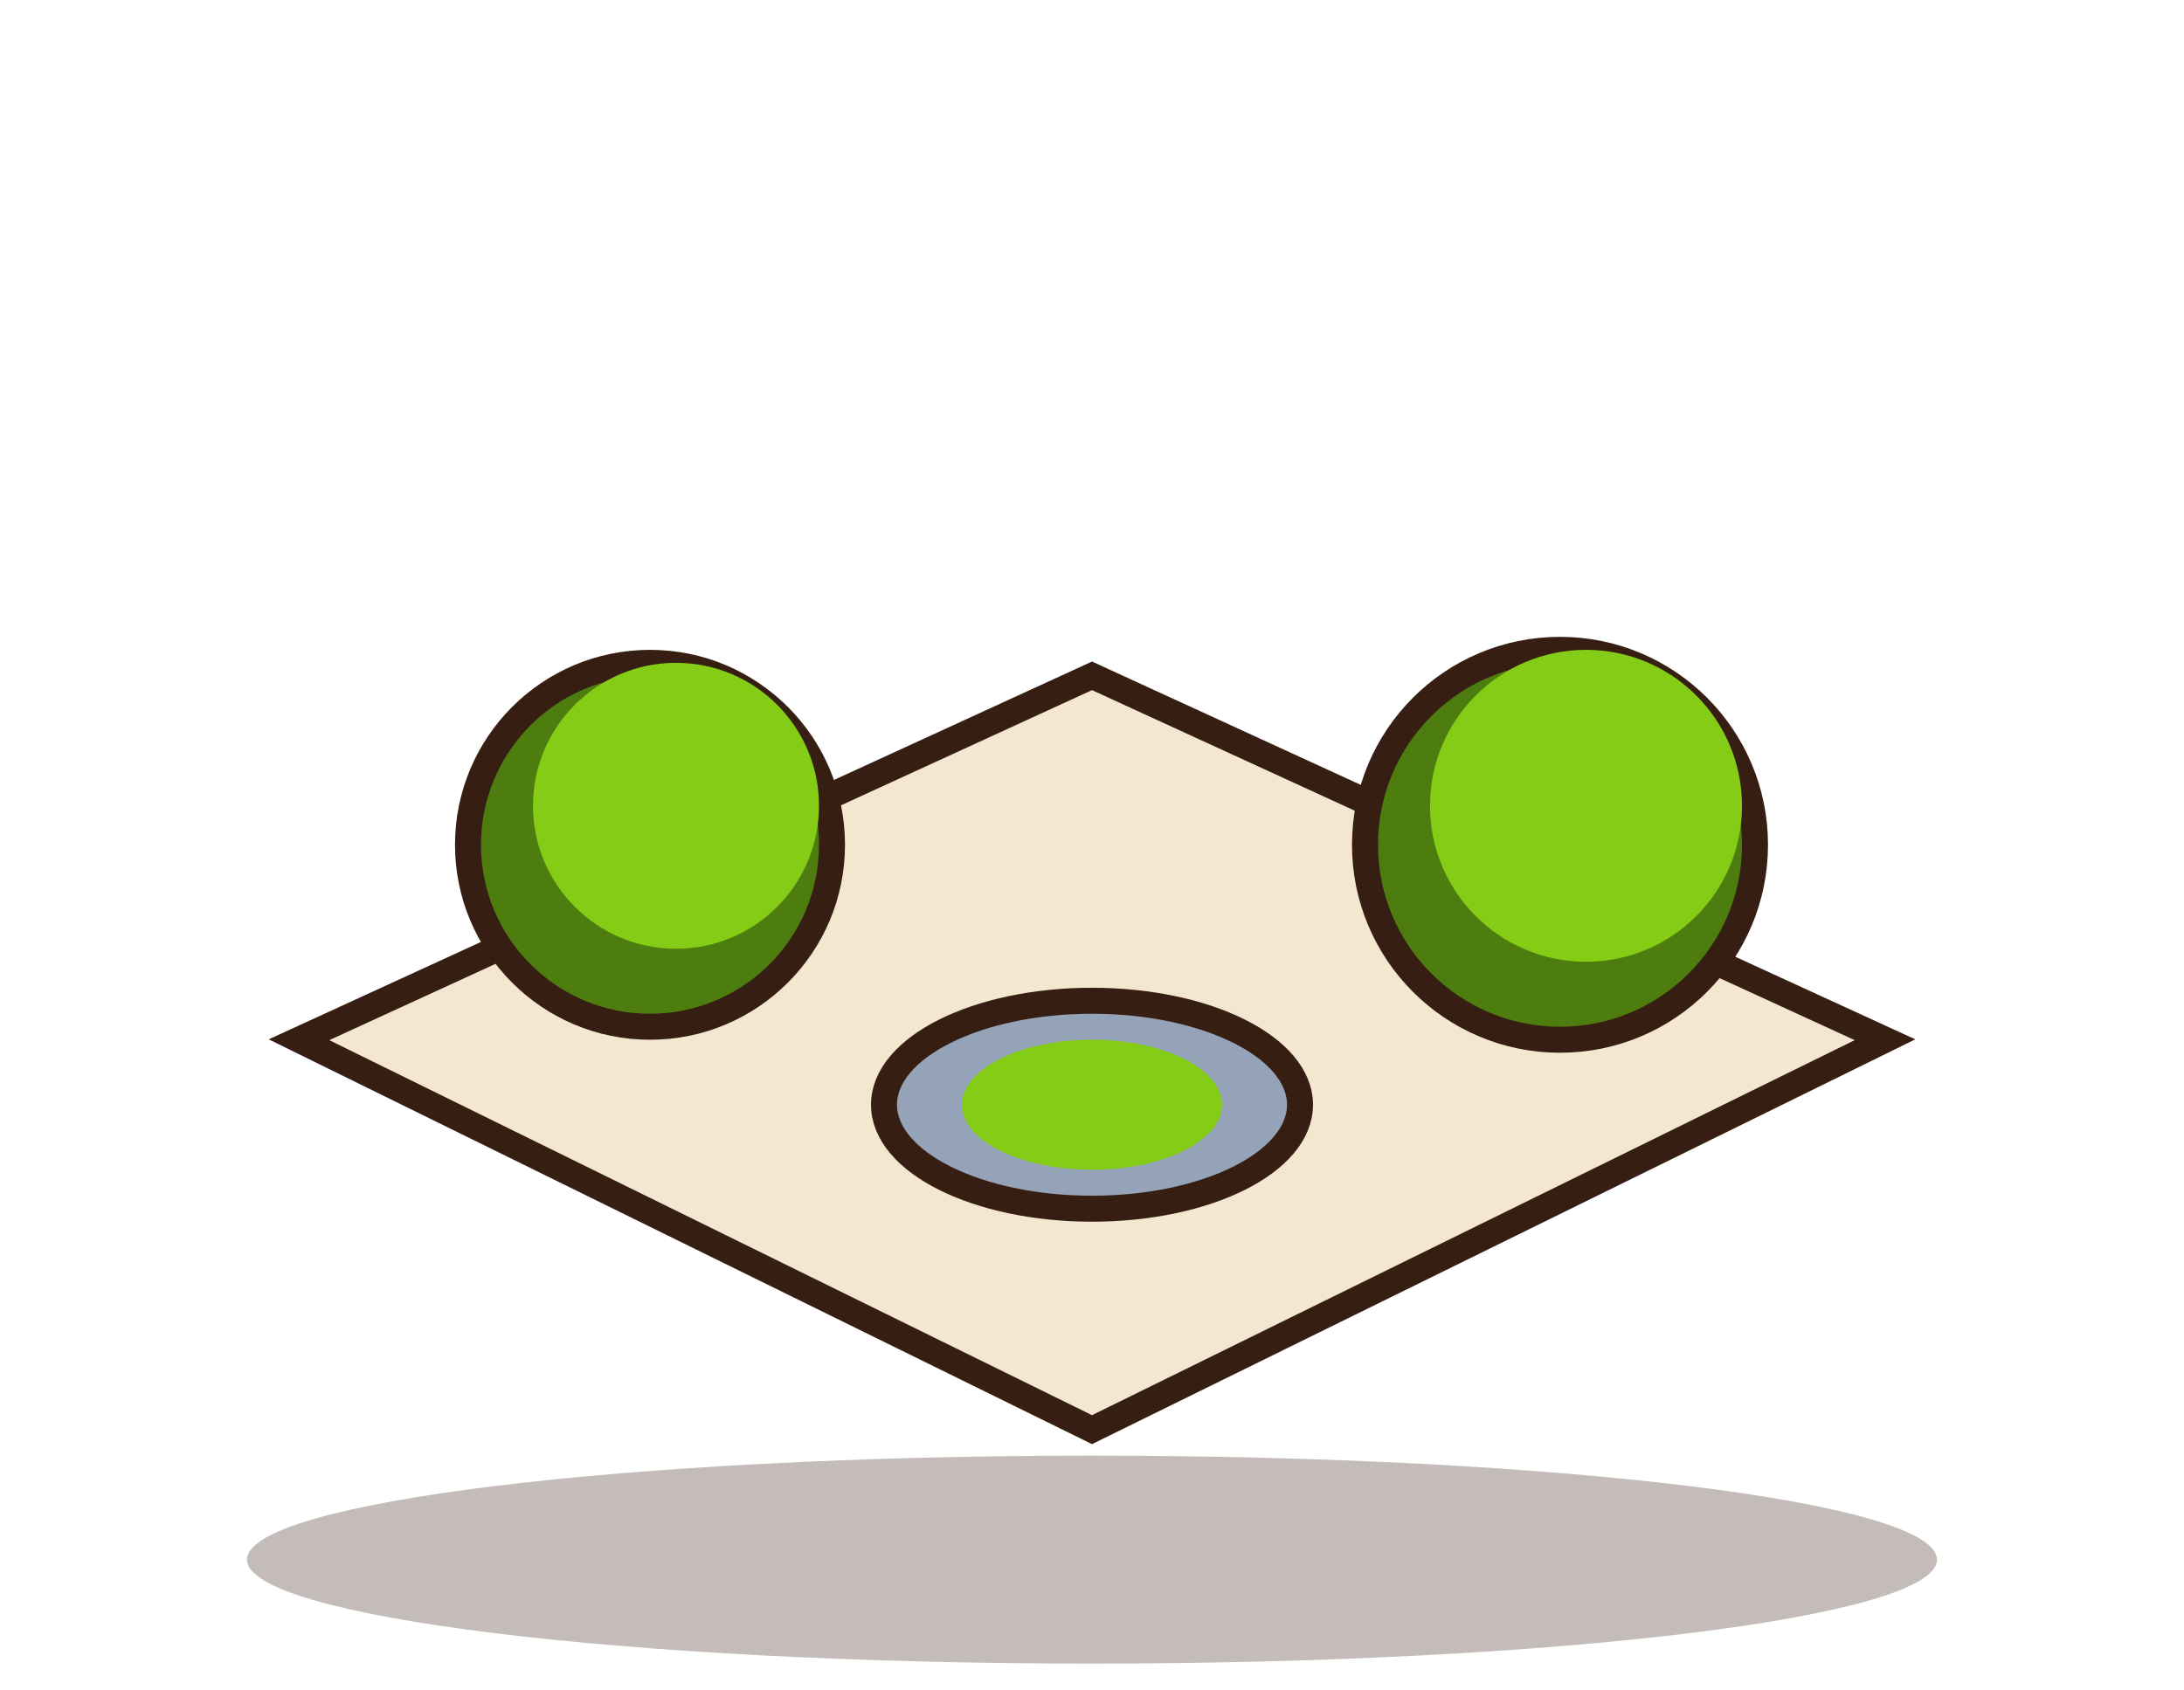
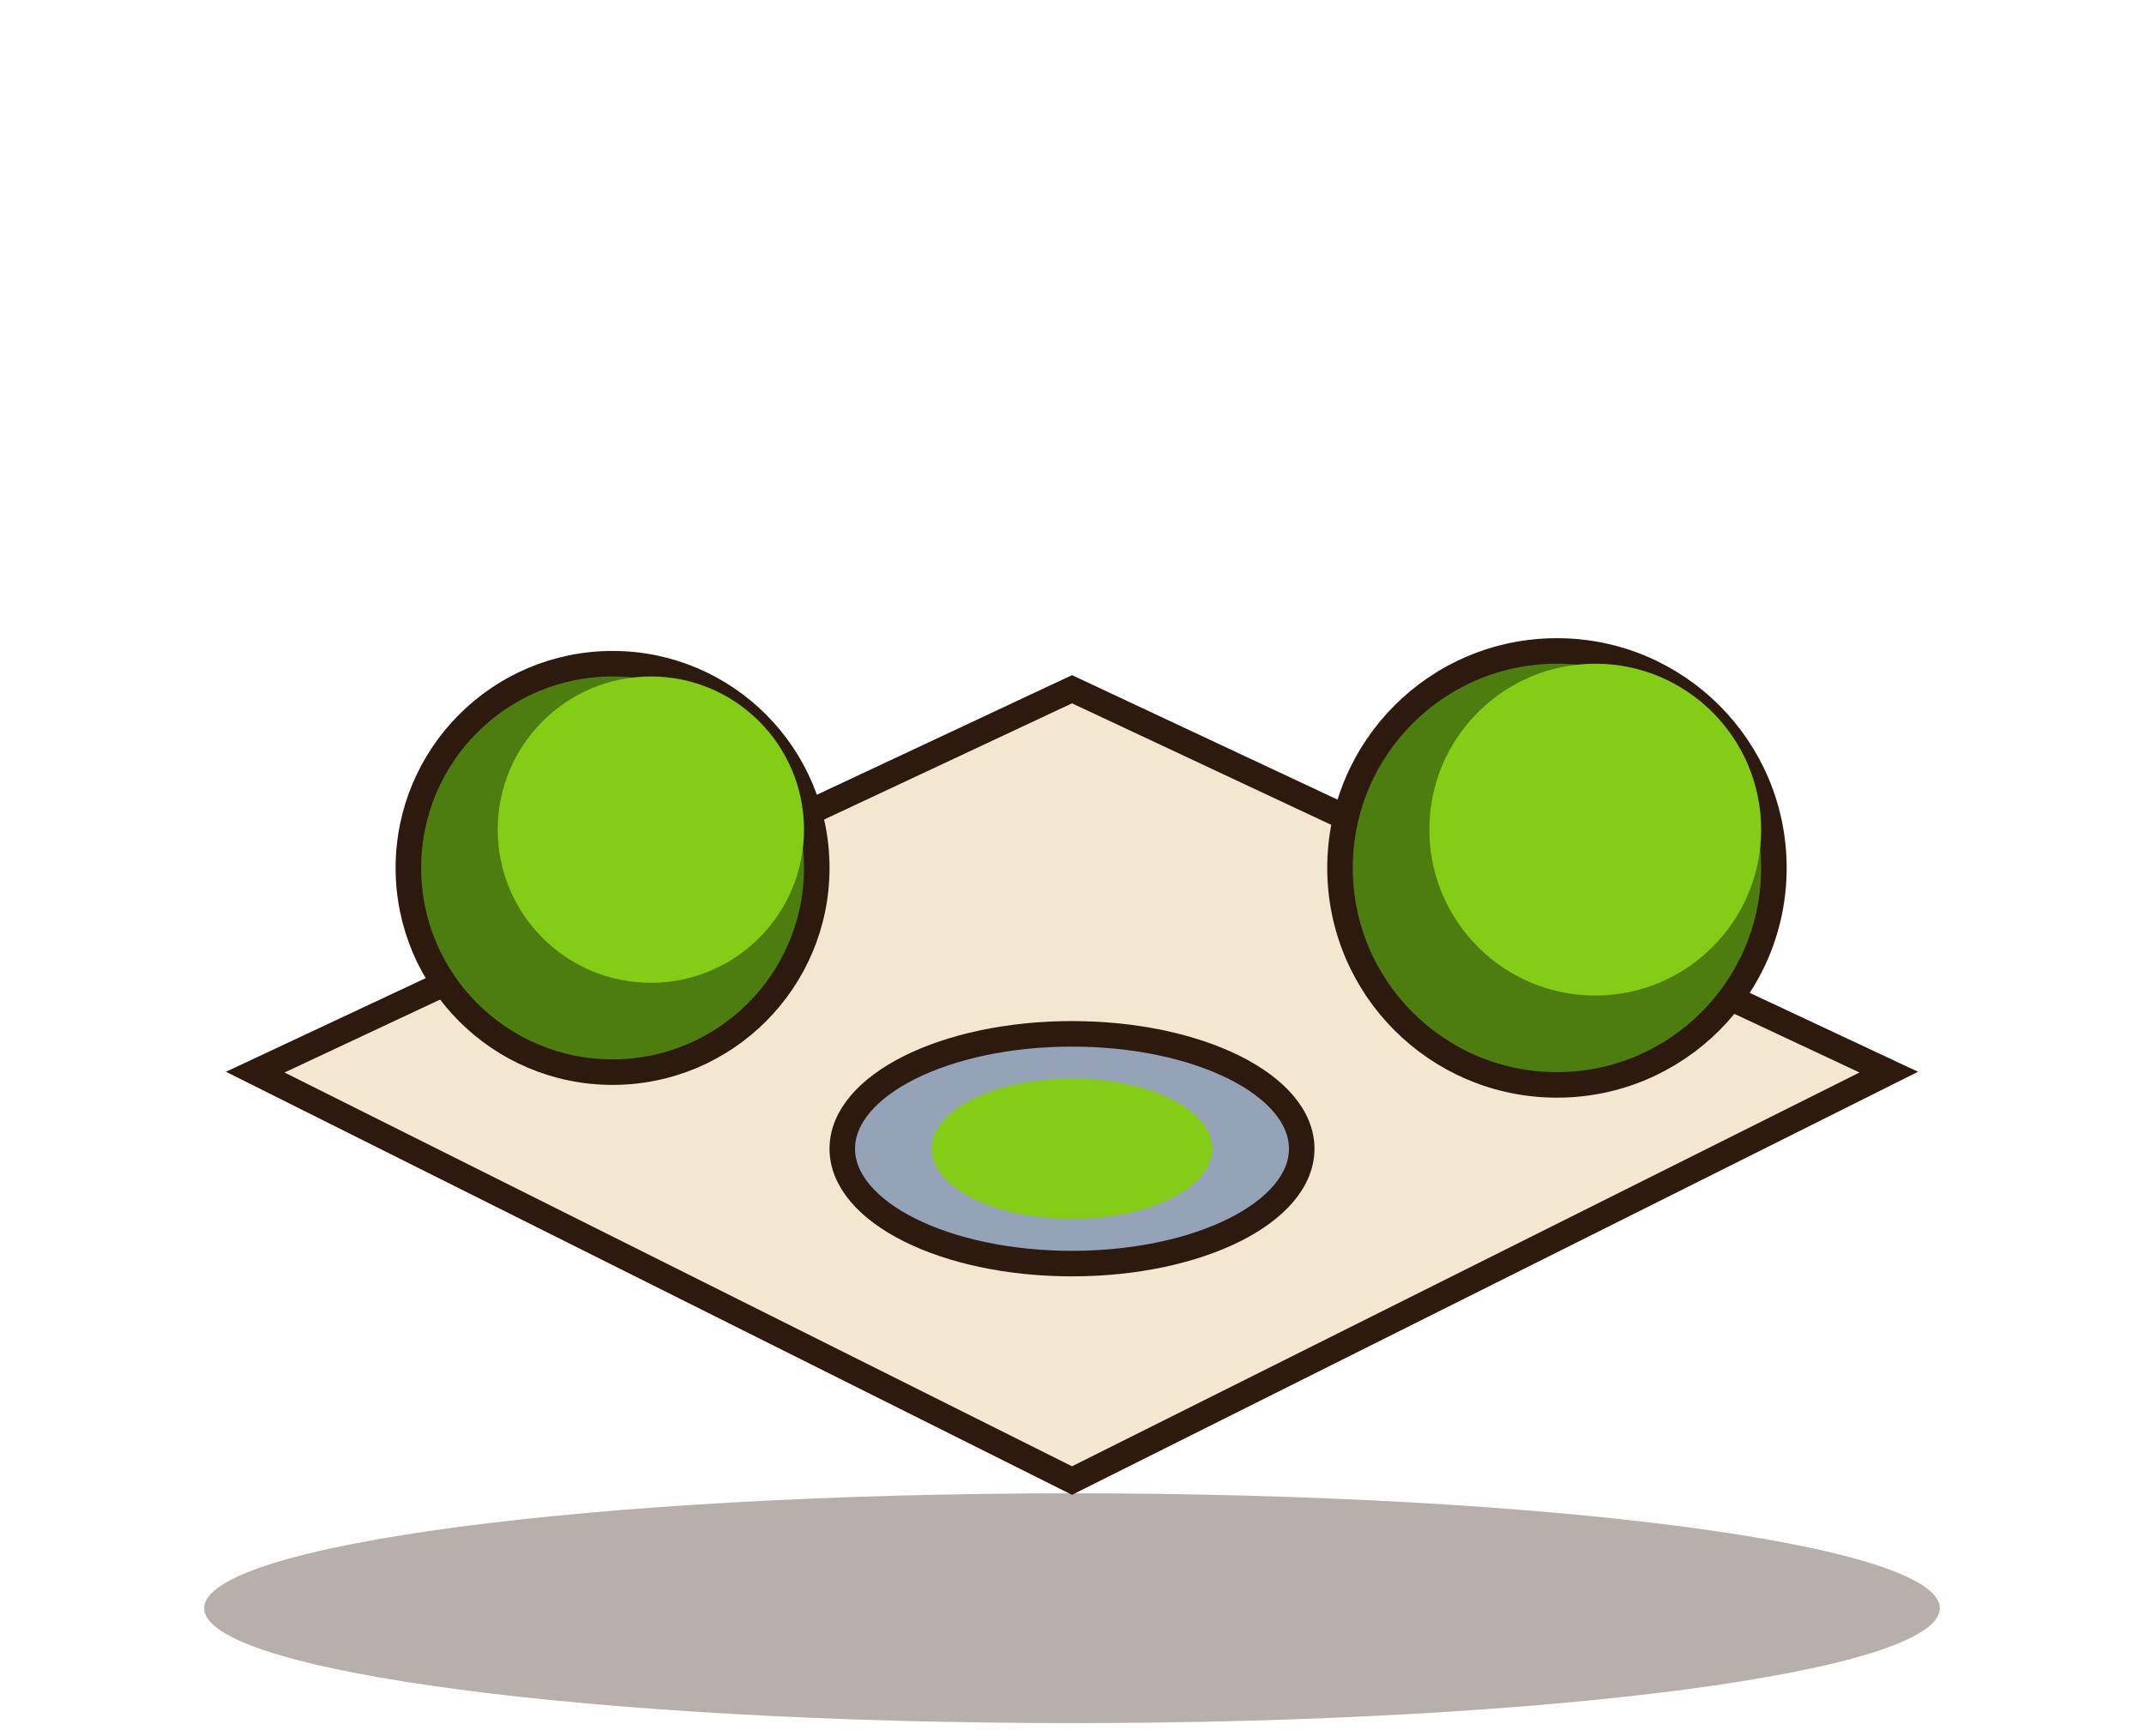
- <svg xmlns="http://www.w3.org/2000/svg" viewBox="0 0 168 130" width="168" height="130">
-   <ellipse cx="84" cy="120" rx="65" ry="8" fill="#361F12" opacity="0.3" />
-   <polygon points="84,110 145,80 84,52 23,80" fill="#F3E7CF" stroke="#361F12" stroke-width="2" />
-   <ellipse cx="84" cy="85" rx="16" ry="8" fill="#94A3B8" stroke="#361F12" stroke-width="2" />
-   <ellipse cx="84" cy="85" rx="10" ry="5" fill="#84CC16" />
-   <circle cx="50" cy="65" r="14" fill="#4D7C0F" stroke="#361F12" stroke-width="2" />
-   <circle cx="52" cy="62" r="11" fill="#84CC16" />
-   <circle cx="120" cy="65" r="15" fill="#4D7C0F" stroke="#361F12" stroke-width="2" />
-   <circle cx="122" cy="62" r="12" fill="#84CC16" />
+ <svg xmlns="http://www.w3.org/2000/svg" viewBox="0 0 168 136" width="168" height="136">
+   <ellipse cx="84" cy="126" rx="68" ry="9" fill="#2D1A0E" opacity="0.35" />
+   <polygon points="84,116 148,84 84,54 20,84" fill="#F3E7CF" stroke="#2D1A0E" stroke-width="2" />
+   <ellipse cx="84" cy="90" rx="18" ry="9" fill="#94A3B8" stroke="#2D1A0E" stroke-width="2" />
+   <ellipse cx="84" cy="90" rx="11" ry="5.5" fill="#84CC16" />
+   <circle cx="48" cy="68" r="16" fill="#4D7C0F" stroke="#2D1A0E" stroke-width="2" />
+   <circle cx="51" cy="65" r="12" fill="#84CC16" />
+   <circle cx="122" cy="68" r="17" fill="#4D7C0F" stroke="#2D1A0E" stroke-width="2" />
+   <circle cx="125" cy="65" r="13" fill="#84CC16" />
</svg>
